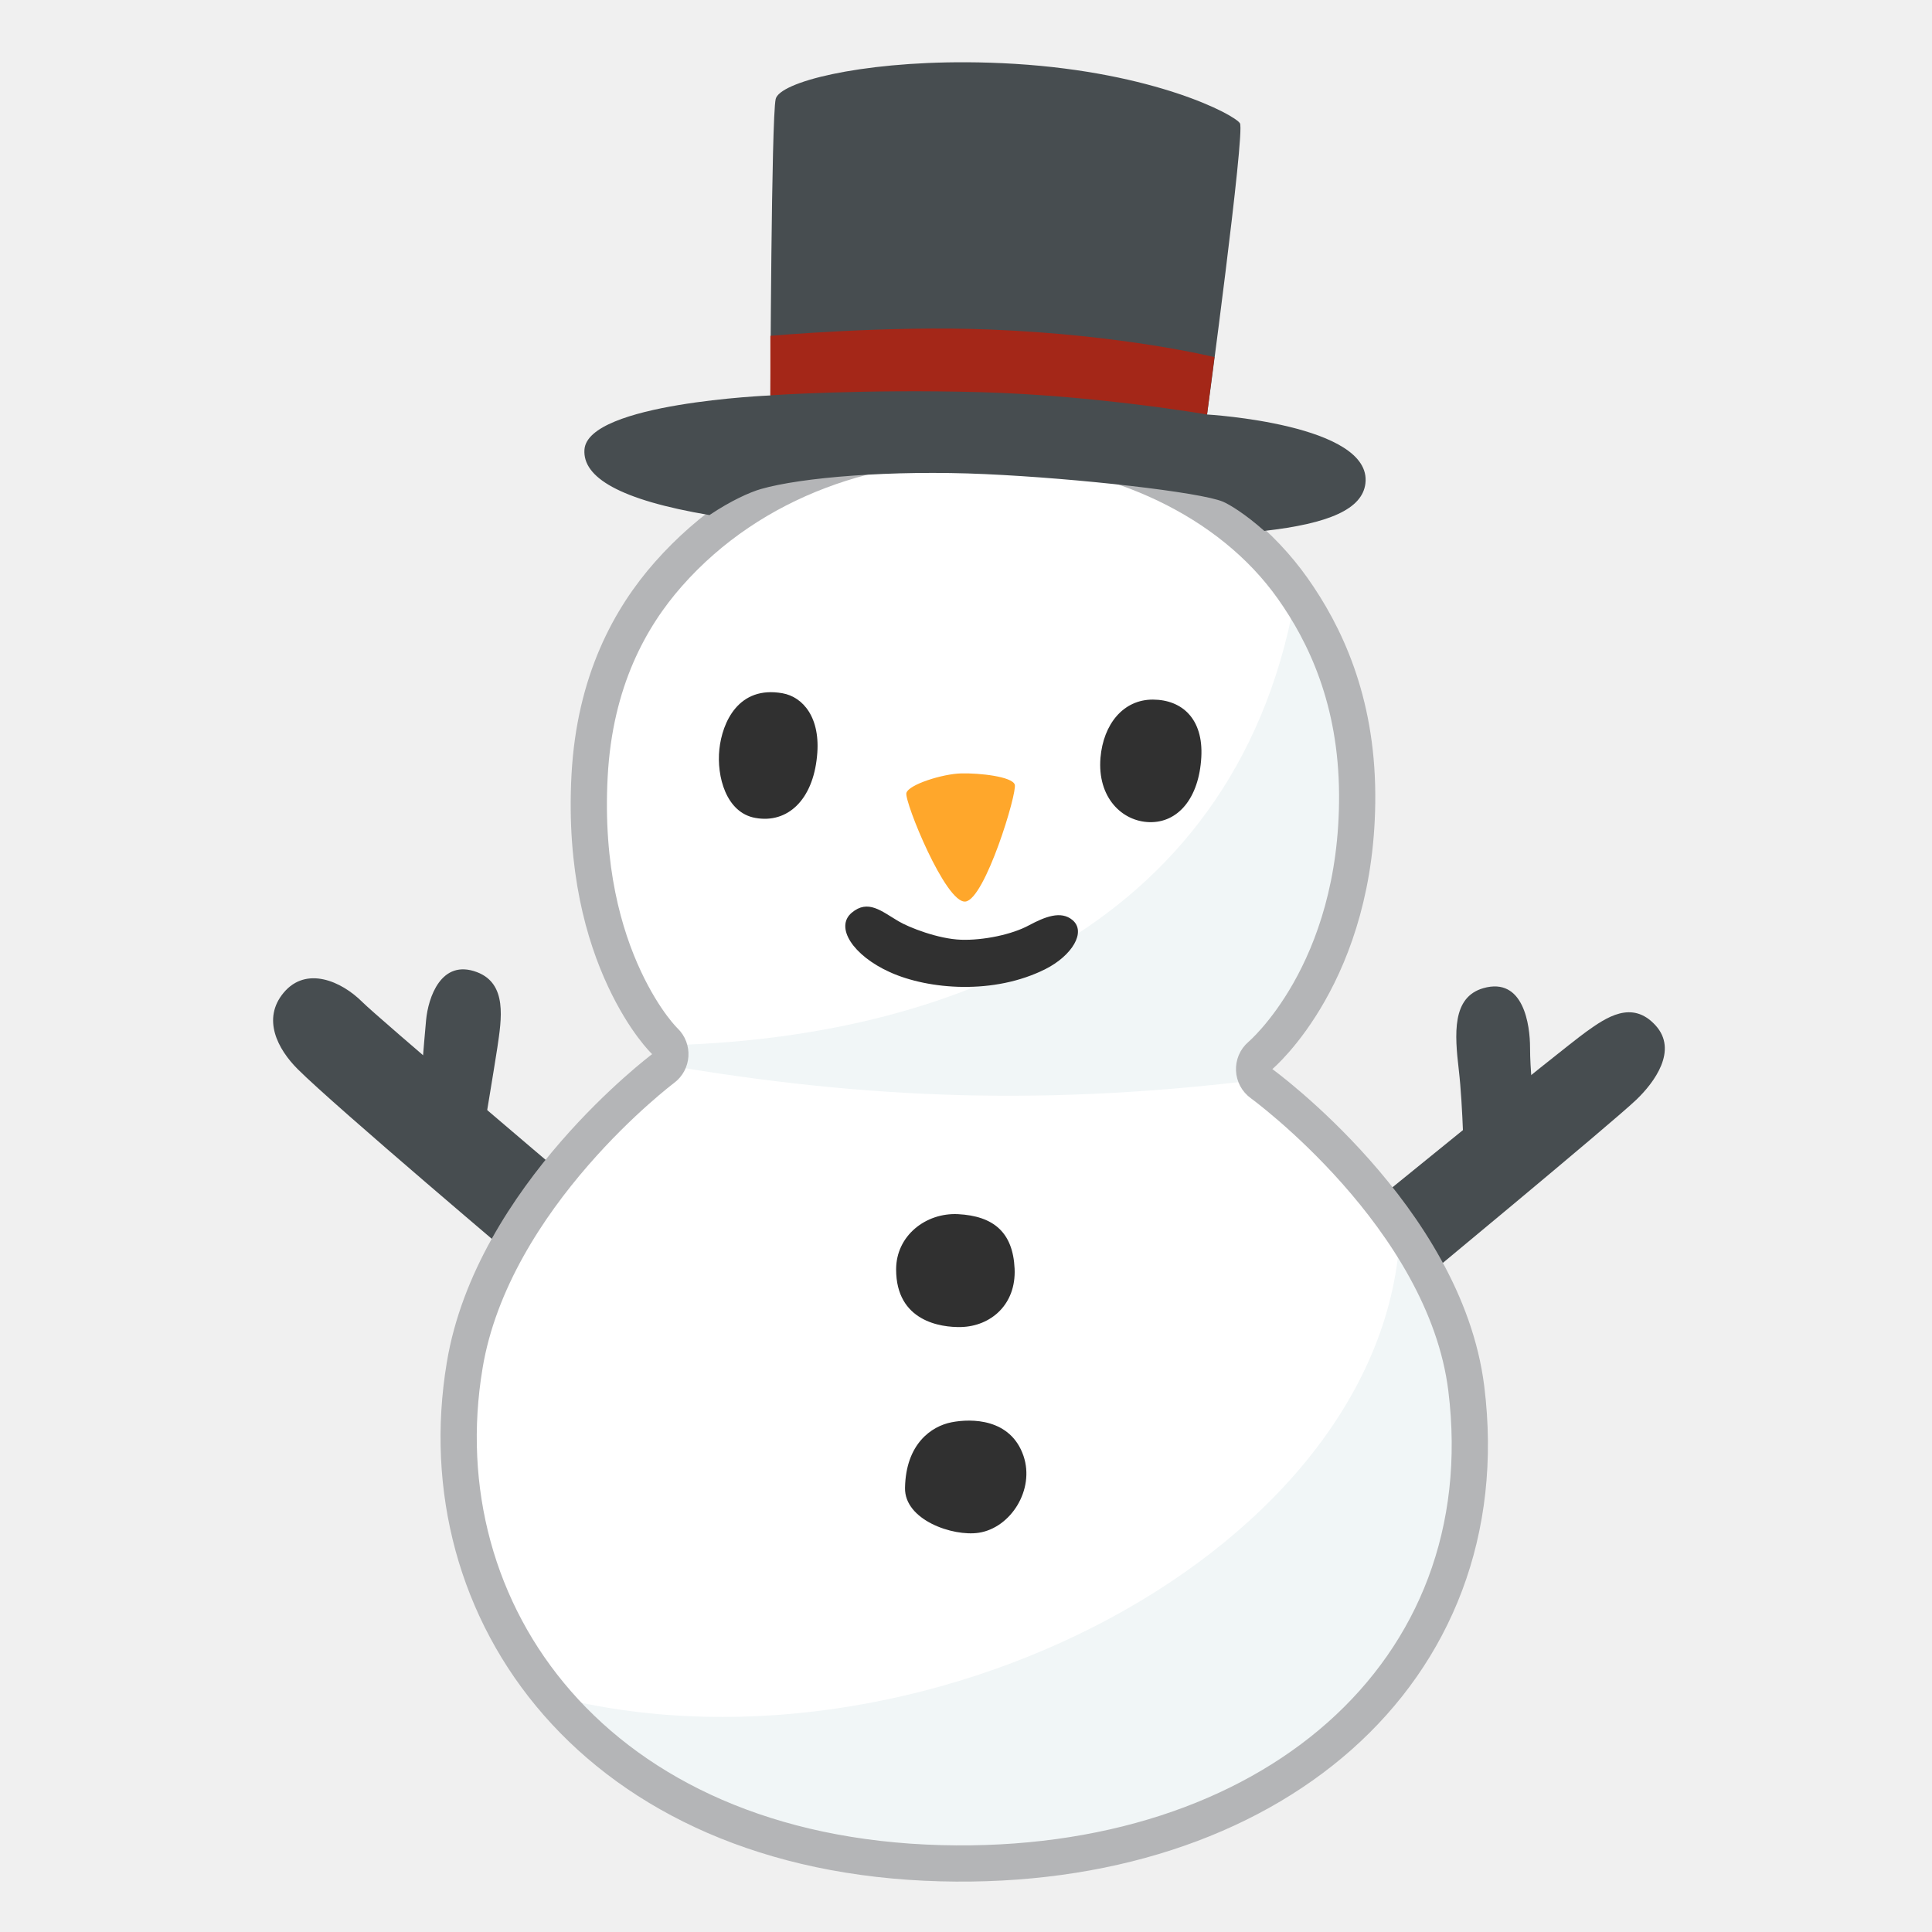
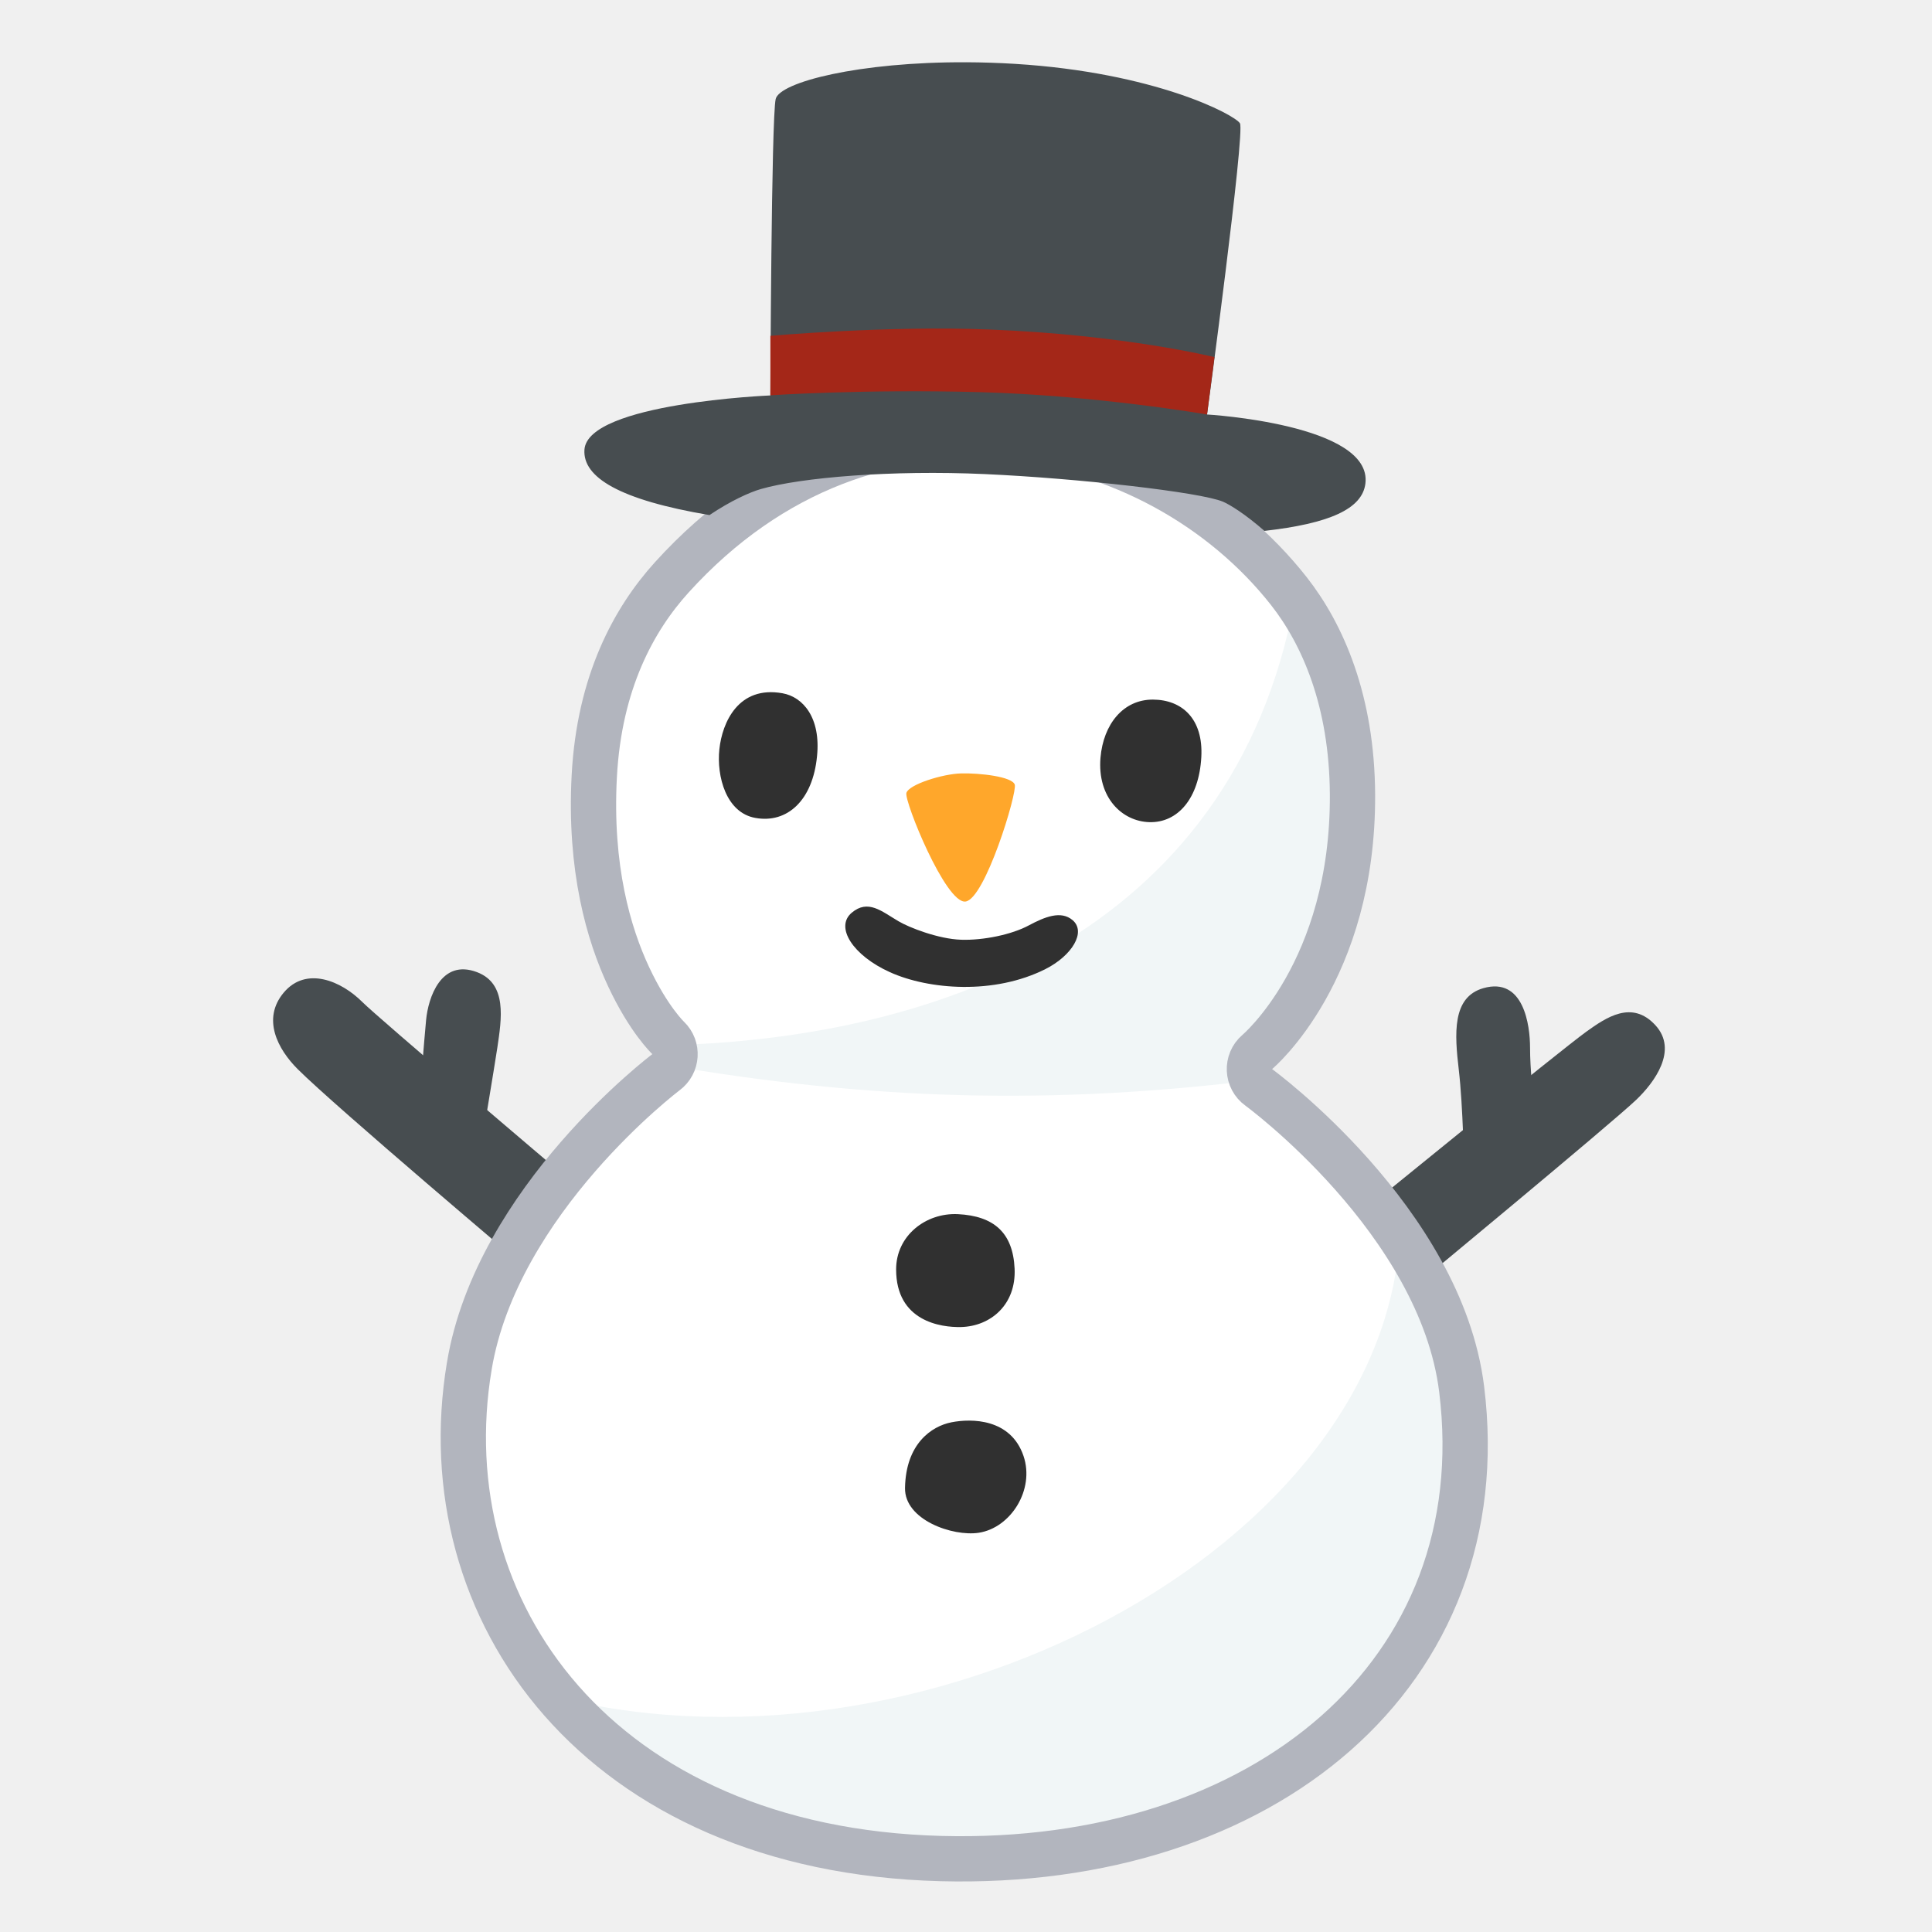
<svg xmlns="http://www.w3.org/2000/svg" version="1.1" id="Layer_2" x="0px" y="0px" viewBox="0 0 128 128" style="enable-background:new 0 0 128 128;" xml:space="preserve">
  <defs id="defs19" />
  <path style="fill:#474D50;" d="M90.39,80.18c0,0,12.95-10.56,14.71-11.83c1.3-0.93,3.02-2.13,4.58-0.42  c1.51,1.65-0.07,3.78-1.27,4.93c-1.62,1.55-15.06,12.67-15.06,12.67L90.39,80.18z" id="path1" />
  <path style="fill:#474D50;" d="M98.27,65.47c-2.08,0.6-1.9,3.03-1.62,5.42c0.28,2.39,0.35,6.48,0.35,6.48l4.58-4.79  c0,0-0.21-1.69-0.21-3.17S100.95,64.7,98.27,65.47z" id="path2" />
  <path style="fill:#474D50;" d="M37.1,77.65c0,0-12.04-10.21-13.09-11.26c-1.41-1.41-3.73-2.39-5.21-0.63  c-1.47,1.75-0.39,3.76,0.92,5.07c2.46,2.46,15.2,13.23,15.2,13.23L37.1,77.65z" id="path3" />
  <path id="path20" style="fill:#ffffff;stroke:none;stroke-width:1.6" d="m 43.998,37.783 c -2.2,3.198 -4.976,7.226 -5.316,13.59 -0.333,6.227 0.974,10.712 2.346,13.641 1.372,2.929 2.76,4.248 2.76,4.248 0.358,0.345 0.32,0.929 -0.08,1.225 0,0 -11.401,8.497 -13.297,19.904 1e-6,6.67e-4 1e-6,0.001 0,0.002 -1.556,9.31 1.418,19.636 10.023,26.355 6.019,4.693 13.998,6.869 21.891,7.076 7.893,0.208 15.686,-1.561 21.25,-4.617 9.79,-5.377 15.411,-15.455 13.949,-27.258 -1.439,-11.605 -13.719,-20.465 -13.719,-20.465 -0.425,-0.303 -0.453,-0.924 -0.057,-1.264 0,0 6.617,-5.599 6.549,-17.598 C 90.263,46.277 88.243,41.728 85.947,38.754 75.083,24.679 51.077,27.496 43.998,37.783 Z" />
  <path style="fill:#f1f6f7;fill-opacity:1;stroke:none;stroke-width:1.6" d="m 35.938,112.193 c 7.398,7.69 18.493,11.424 26.386,11.632 7.893,0.208 15.686,-1.561 21.25,-4.617 11.412,-6.589 20.375,-23.178 9.202,-38.278 -0.323,21.73 -32.23,38.058 -56.838,31.263 z" id="path24" />
  <path style="fill:#f1f6f7;fill-opacity:1;stroke:none;stroke-width:1.6" d="m 85.947,38.754 c -3.58,22.632 -23.279,30.148 -42.16,30.508 0,0 0.32,0.929 -0.08,1.225 13.882,2.415 26.003,2.768 40.098,0.998 -0.425,-0.303 -0.453,-0.924 -0.057,-1.264 0,0 6.617,-5.599 6.549,-17.598 -0.052,-9.614 -4.537,-13.72 -4.35,-13.869 z" id="path22" />
-   <path id="path20-7" style="fill:none;stroke:#b4b5b7;stroke-width:2.4;stroke-opacity:1" d="m 44.281,38.039 c -2.517,2.854 -4.883,7.075 -5.219,13.354 -0.33,6.164 0.963,10.584 2.311,13.461 1.347,2.877 2.678,4.133 2.678,4.133 0.529,0.509 0.472,1.372 -0.119,1.807 0,0 -11.283,8.463 -13.145,19.66 v 0.002 c -2.736,16.362 8.636,32.386 31.547,32.988 21.697,0.571 37.152,-12.56 34.812,-31.447 C 95.737,80.626 83.584,71.795 83.584,71.795 82.957,71.349 82.916,70.432 83.5,69.932 c 0,0 6.483,-5.451 6.416,-17.307 C 89.882,46.362 87.773,41.991 85.643,38.98 77.316,27.215 55.411,25.417 44.281,38.039 Z" />
+   <path id="path20-0" style="fill:none;stroke:#b2b5be;stroke-width:3;stroke-opacity:1" d="M 44.512,38.246 C 41.997,41.019 39.705,45.201 39.373,51.41 c -0.327,6.113 0.951,10.475 2.279,13.311 1.328,2.835 2.613,4.041 2.613,4.041 0.669,0.642 0.597,1.732 -0.15,2.281 0,0 -11.19,8.435 -13.023,19.461 v 0.002 c -2.711,16.214 8.567,32.032 31.25,32.629 21.39,0.563 36.825,-12.302 34.496,-31.102 C 95.453,80.854 83.404,72.047 83.404,72.047 82.613,71.484 82.561,70.327 83.299,69.695 c 0,0 6.372,-5.33 6.307,-17.068 C 89.571,46.431 87.636,42.022 85.393,39.166 76.623,28.002 57.695,23.708 44.512,38.246 Z" />
  <path style="fill:#474D50;" d="M27.81,72.65c0,0,0.28-3.59,0.42-5.07c0.14-1.48,0.99-4.08,3.38-3.17c2.01,0.77,1.62,3.1,1.34,5  c-0.2,1.32-0.99,6.05-0.99,6.05L27.81,72.65z" id="path4" />
  <path id="path5" style="fill:#474D50;" d="M 64.053 4.125 C 56.89 4.092 51.644 5.449 51.391 6.561 C 51.101 7.831 51.039 26.199 51.039 26.199 C 51.039 26.199 38.941 26.699 38.721 29.789 C 38.593 31.624 41.047 33.12 47.004 34.125 C 48.422 33.173 49.668 32.614 50.41 32.4 C 53.08 31.63 59.07 31.13 65.26 31.41 C 71.45 31.69 79.549 32.61 81.029 33.24 C 81.463 33.425 82.51 34.059 83.764 35.174 C 88.062 34.689 90.25 33.727 90.461 32.039 C 90.951 28.099 79.971 27.461 79.971 27.461 C 79.971 27.461 82.5 8.74 82.15 8.17 C 81.8 7.6 76.52 4.8 67.23 4.23 C 66.138 4.164 65.076 4.13 64.053 4.125 z " />
  <path style="fill:#A42718;" d="M65.54,21.83c-6.75-0.27-14.5,0.42-14.5,0.42v3.94c0,0,6.19-0.42,13.87-0.21s15.06,1.48,15.06,1.48  l0.49-3.8C80.46,23.66,74.48,22.18,65.54,21.83z" id="path6" />
  <path style="fill:#303030;" d="M51.84,45.93c-2.91-0.52-3.99,1.92-4.18,3.71c-0.19,1.78,0.44,4.21,2.39,4.55  c2.11,0.38,3.8-1.17,4.08-4.09C54.39,47.55,53.2,46.17,51.84,45.93z" id="path8" />
  <path style="fill:#303030;" d="M72.91,50.2c-0.22,2.64,1.43,4.22,3.24,4.27c1.88,0.05,3.29-1.57,3.44-4.31  c0.14-2.53-1.27-3.8-3.2-3.81C74.41,46.34,73.1,47.99,72.91,50.2z" id="path9" />
  <path style="fill:#303030;" d="M56.43,60.47c-1.13,0.95,0.07,2.83,2.53,3.94c2.57,1.16,6.9,1.51,10.31-0.21  c1.76-0.89,2.71-2.46,1.79-3.24c-0.77-0.65-1.83-0.22-2.9,0.35c-1.11,0.6-2.99,1-4.49,0.95c-1.5-0.05-3.45-0.81-4.15-1.23  C58.4,60.37,57.51,59.56,56.43,60.47z" id="path10" />
  <path style="fill:#FFA72B;" d="M60.05,52.54c-0.14,0.56,2.6,7.33,3.91,7.19c1.3-0.14,3.45-7.23,3.27-7.75  c-0.18-0.53-2.32-0.77-3.55-0.74S60.19,51.98,60.05,52.54z" id="path11" />
  <path style="fill:#303030;" d="M59.37,84.1c0,3.45,2.97,3.85,4.3,3.82c1.96-0.05,3.66-1.48,3.55-3.87s-1.38-3.49-3.76-3.61  C61.33,80.34,59.37,81.87,59.37,84.1z" id="path12" />
  <path style="fill:#303030;" d="M59.96,98.58c-0.04,2.12,3.16,3.23,4.88,2.97c2.12-0.32,3.73-2.85,2.97-5.09  c-0.85-2.49-3.45-2.49-4.77-2.23C61.71,94.49,60.01,95.66,59.96,98.58z" id="path13" />
</svg>
